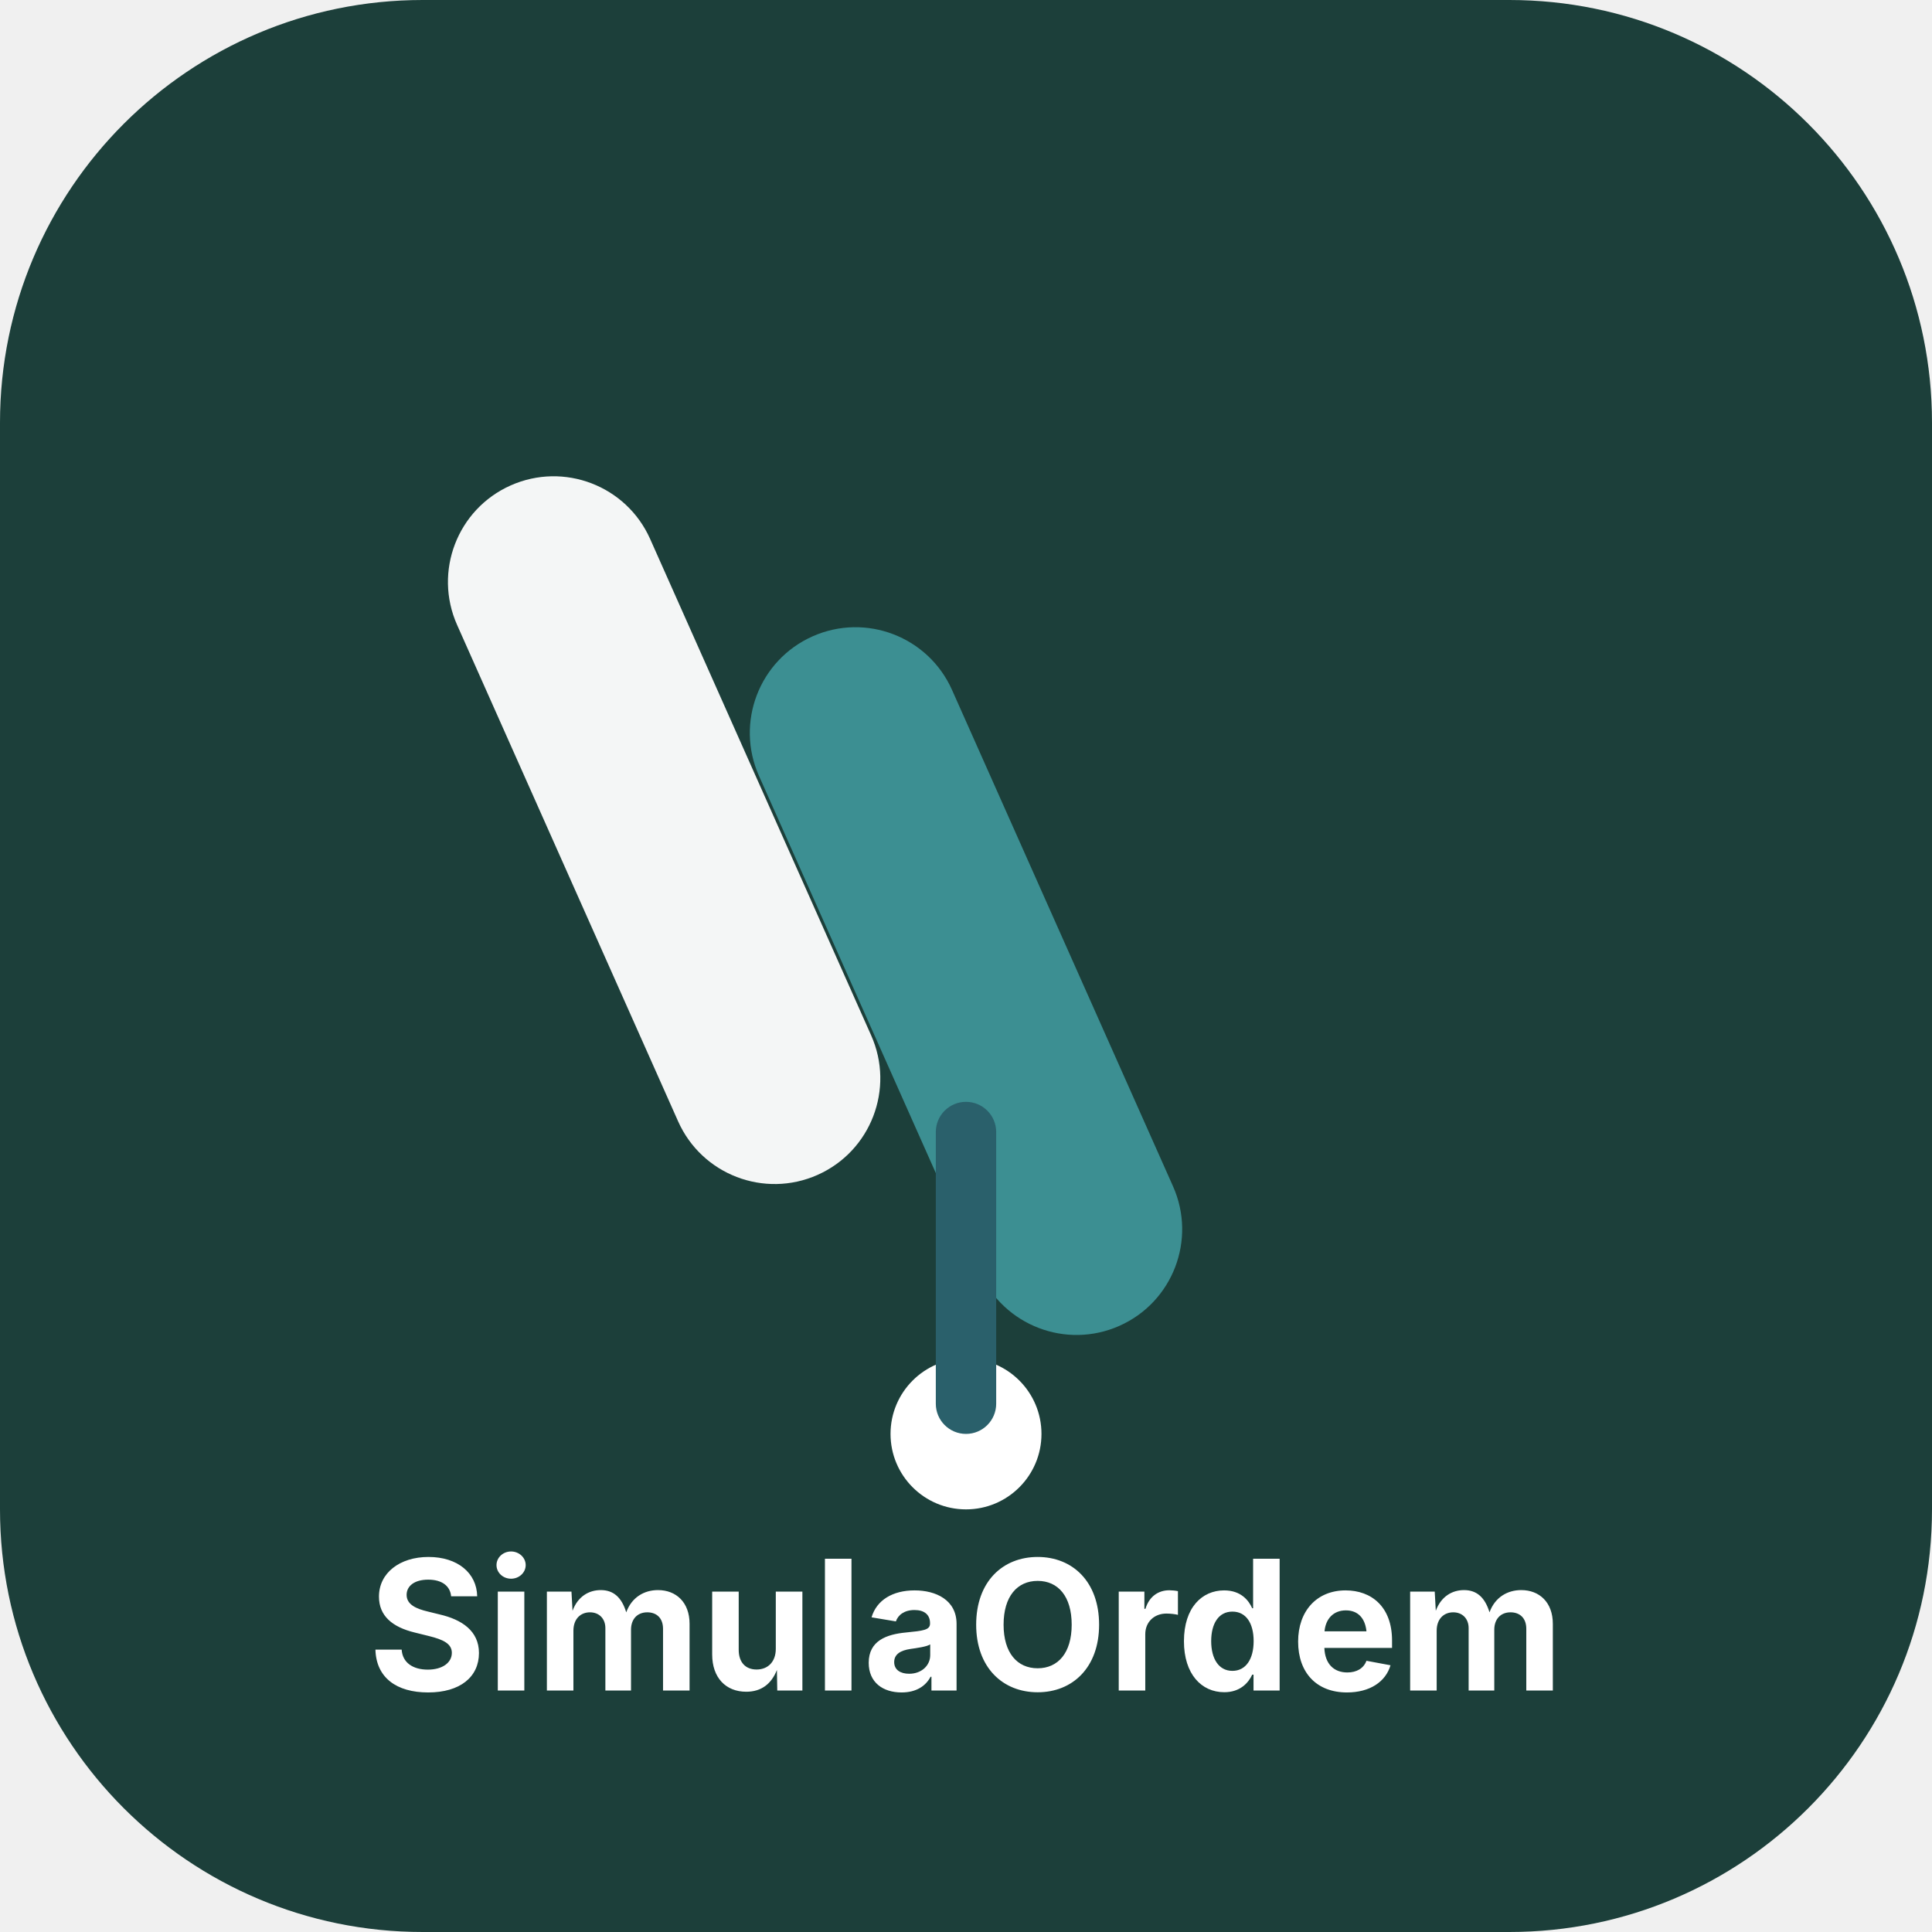
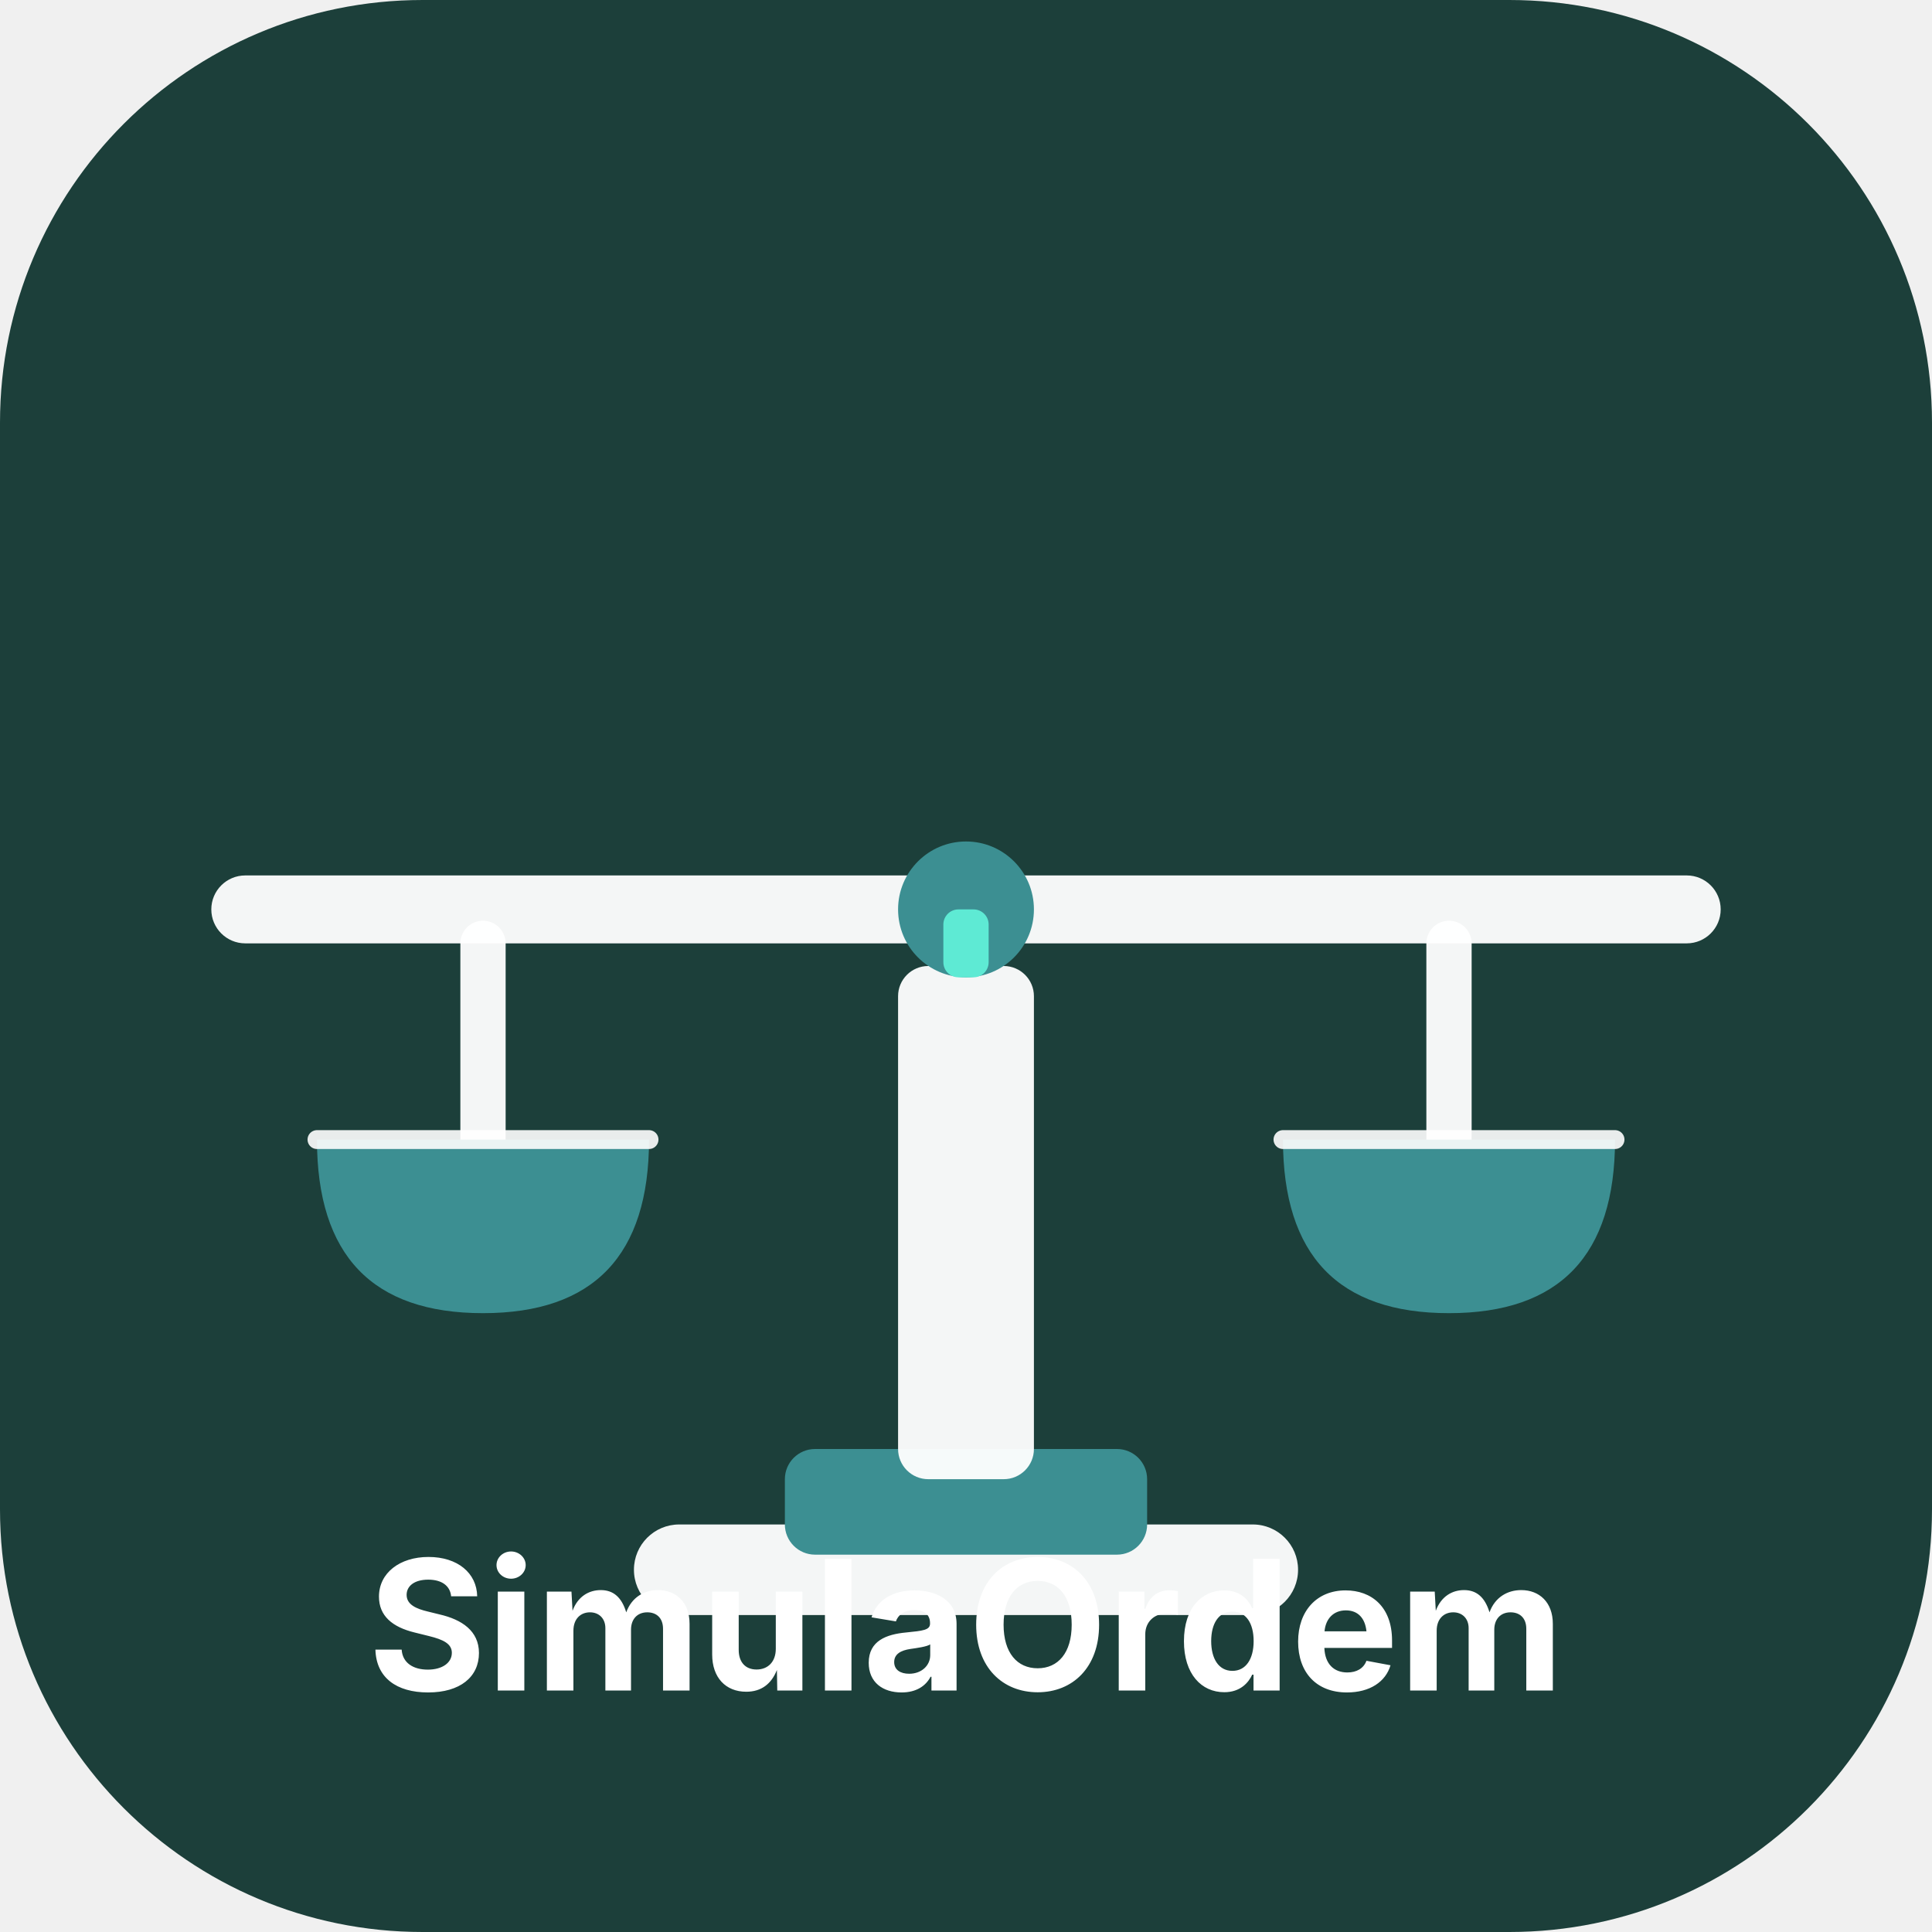
<svg xmlns="http://www.w3.org/2000/svg" viewBox="0 0 512 512" fill="none" role="img" aria-label="SimulaOrdem">
  <rect width="512" height="512" rx="112" fill="#1C3F3A" />
-   <rect x="148" y="120" width="56" height="200" rx="28" fill="#FFFFFF" opacity="0.95" transform="rotate(-24 176 220)" />
-   <rect x="228" y="160" width="56" height="200" rx="28" fill="#3C8F92" transform="rotate(-24 256 260)" />
-   <circle cx="256" cy="380" r="20" fill="#FFFFFF" />
-   <rect x="248" y="292" width="16" height="88" rx="8" fill="#2A606B" />
+   <rect x="168" y="404" width="176" height="24" rx="12" fill="#FFFFFF" opacity="0.95" />
+   <rect x="208" y="384" width="96" height="28" rx="8" fill="#3C8F92" />
+   <rect x="238" y="256" width="36" height="136" rx="8" fill="#FFFFFF" opacity="0.95" />
+   <rect x="56" y="232" width="400" height="18" rx="9" fill="#FFFFFF" opacity="0.95" />
+   <circle cx="256" cy="241" r="18" fill="#3C8F92" />
+   <rect x="250" y="241" width="12" height="18" rx="4" fill="#5EEAD4" />
+   <path d="M128 250 V302" stroke="#FFFFFF" stroke-width="12" stroke-linecap="round" opacity="0.95" />
+   <path d="M384 250 V302" stroke="#FFFFFF" stroke-width="12" stroke-linecap="round" opacity="0.95" />
+   <path d="M84 302 H172 Q172 348 128 348 Q84 348 84 302 Z" fill="#3C8F92" />
+   <path d="M340 302 H428 Q428 348 384 348 Q340 348 340 302 Z" fill="#3C8F92" />
+   <path d="M84 302 H172" stroke="#FFFFFF" stroke-width="5" stroke-linecap="round" opacity="0.9" />
+   <path d="M340 302 H428" stroke="#FFFFFF" stroke-width="5" stroke-linecap="round" opacity="0.9" />
  <text x="256" y="448" text-anchor="middle" fill="#FFFFFF" font-family="Plus Jakarta Sans, Inter, sans-serif" font-size="48" font-weight="700">SimulaOrdem</text>
</svg>
